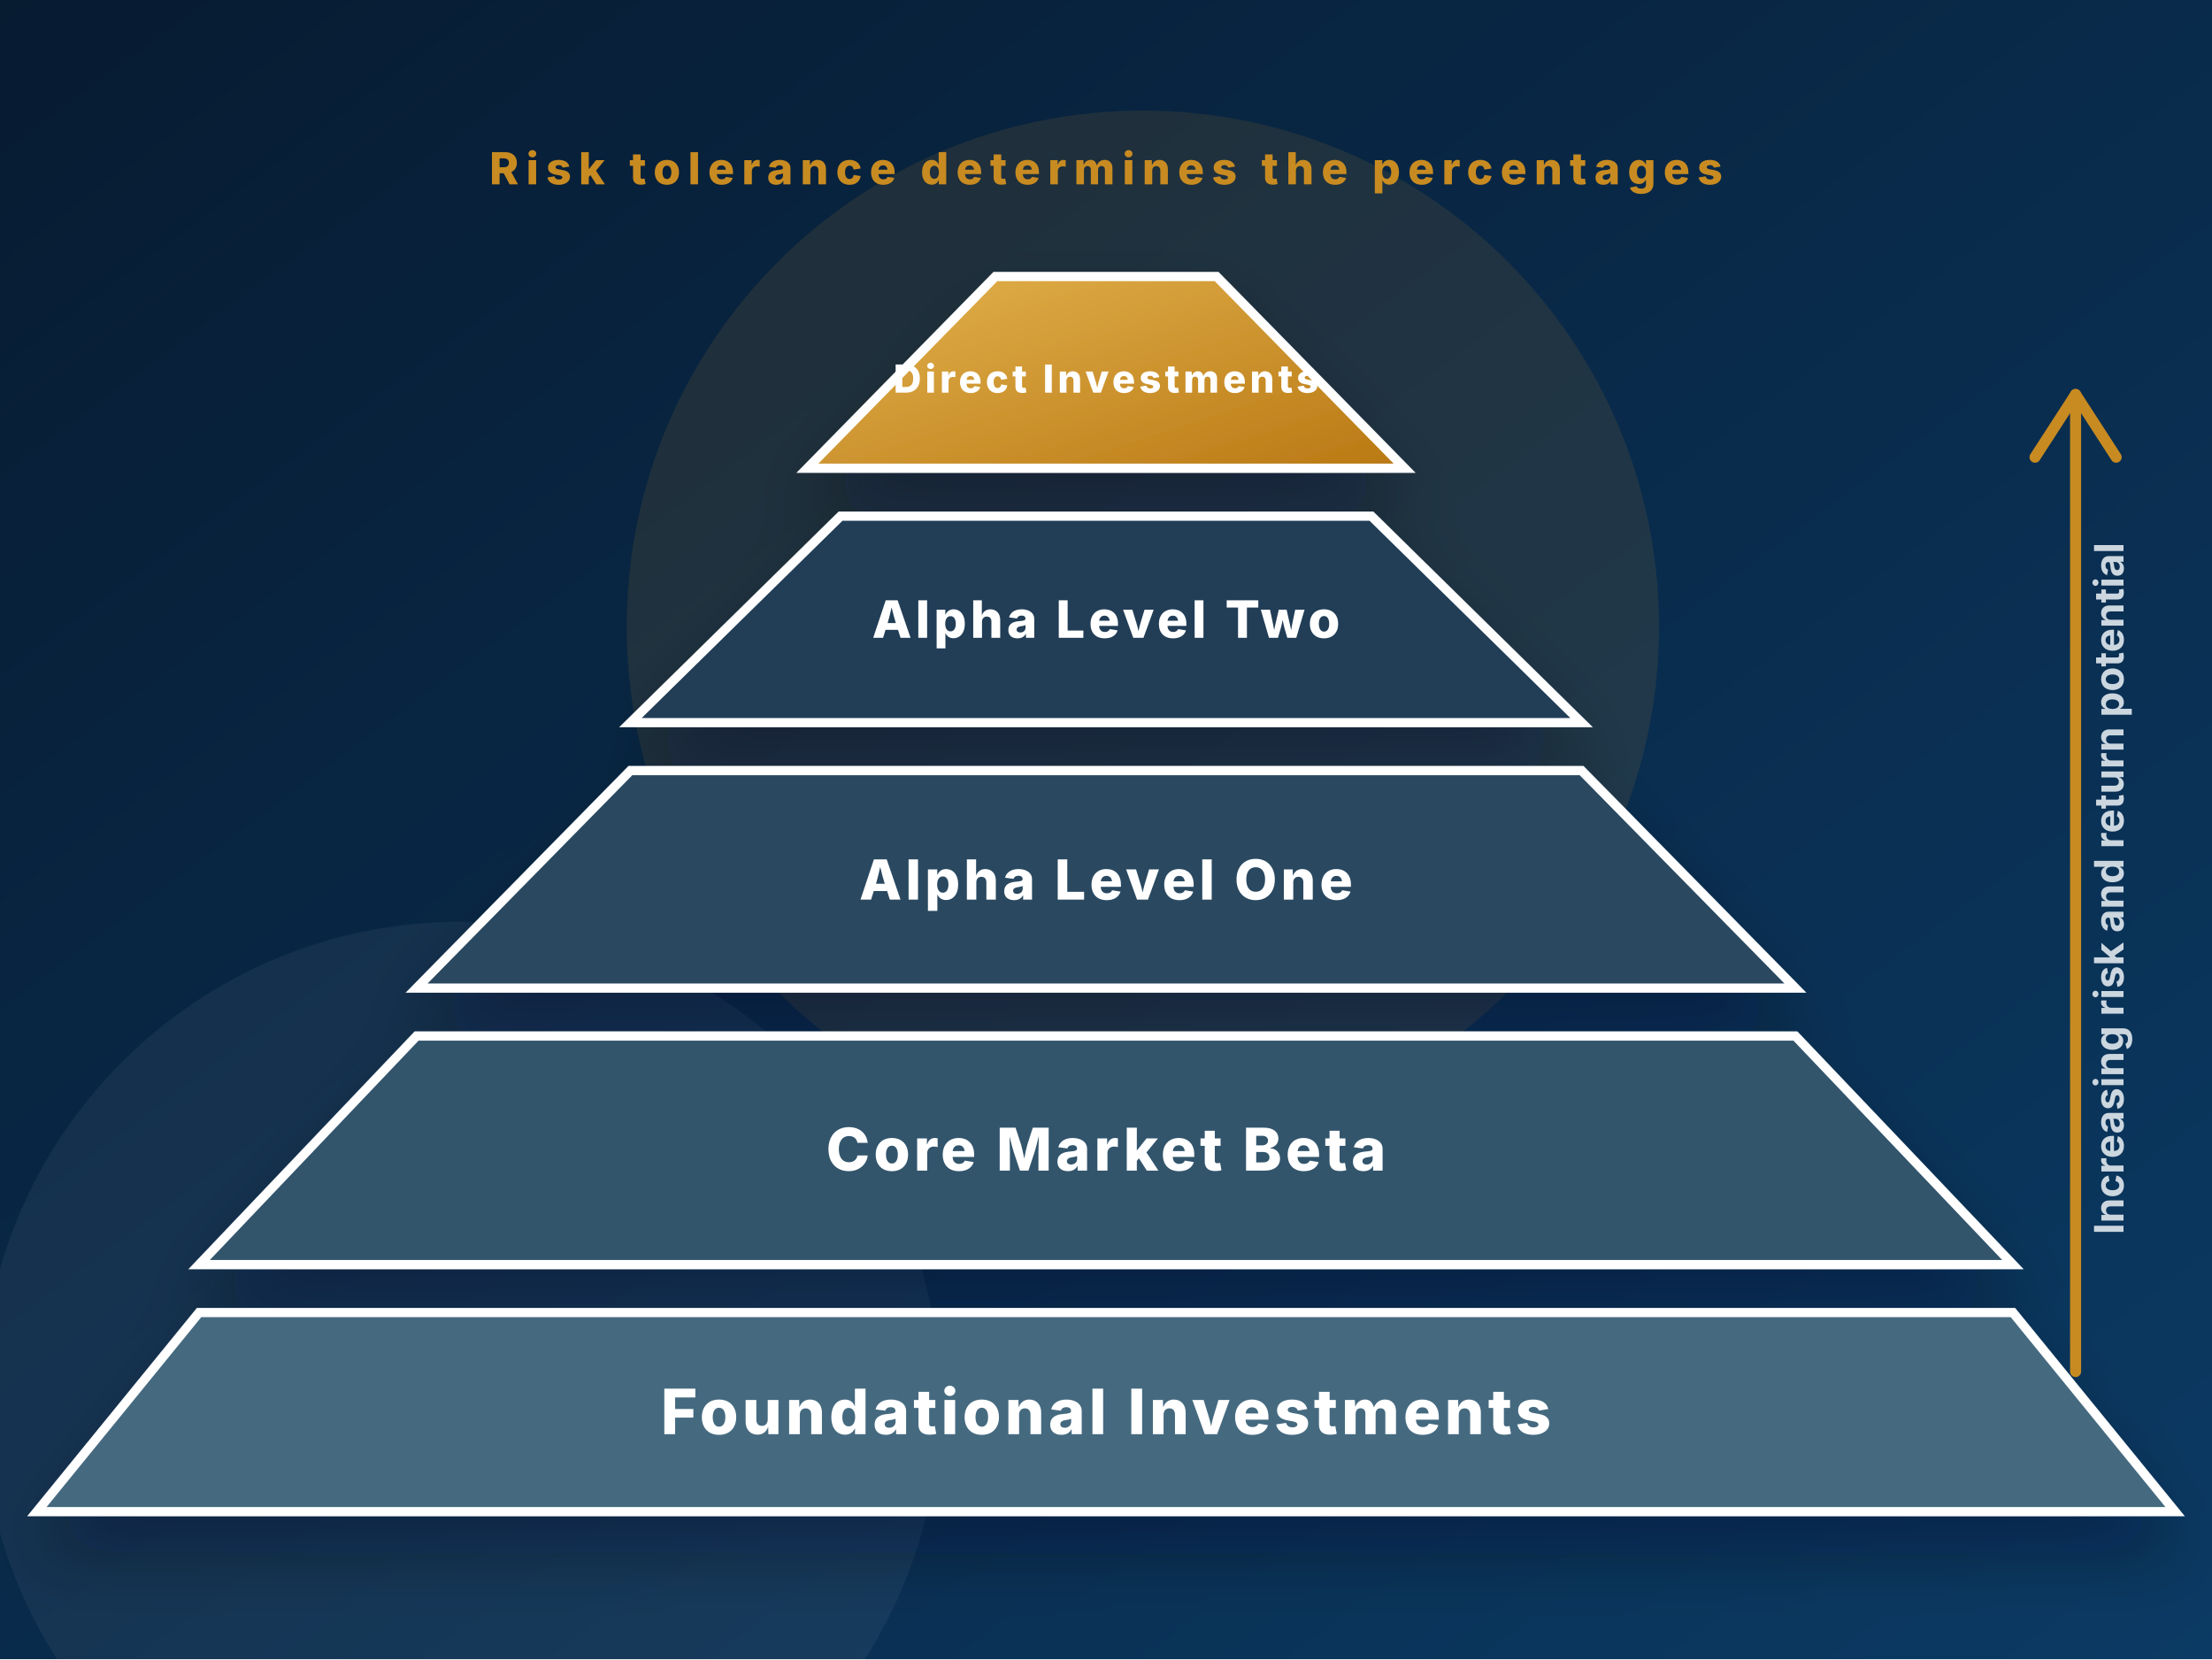
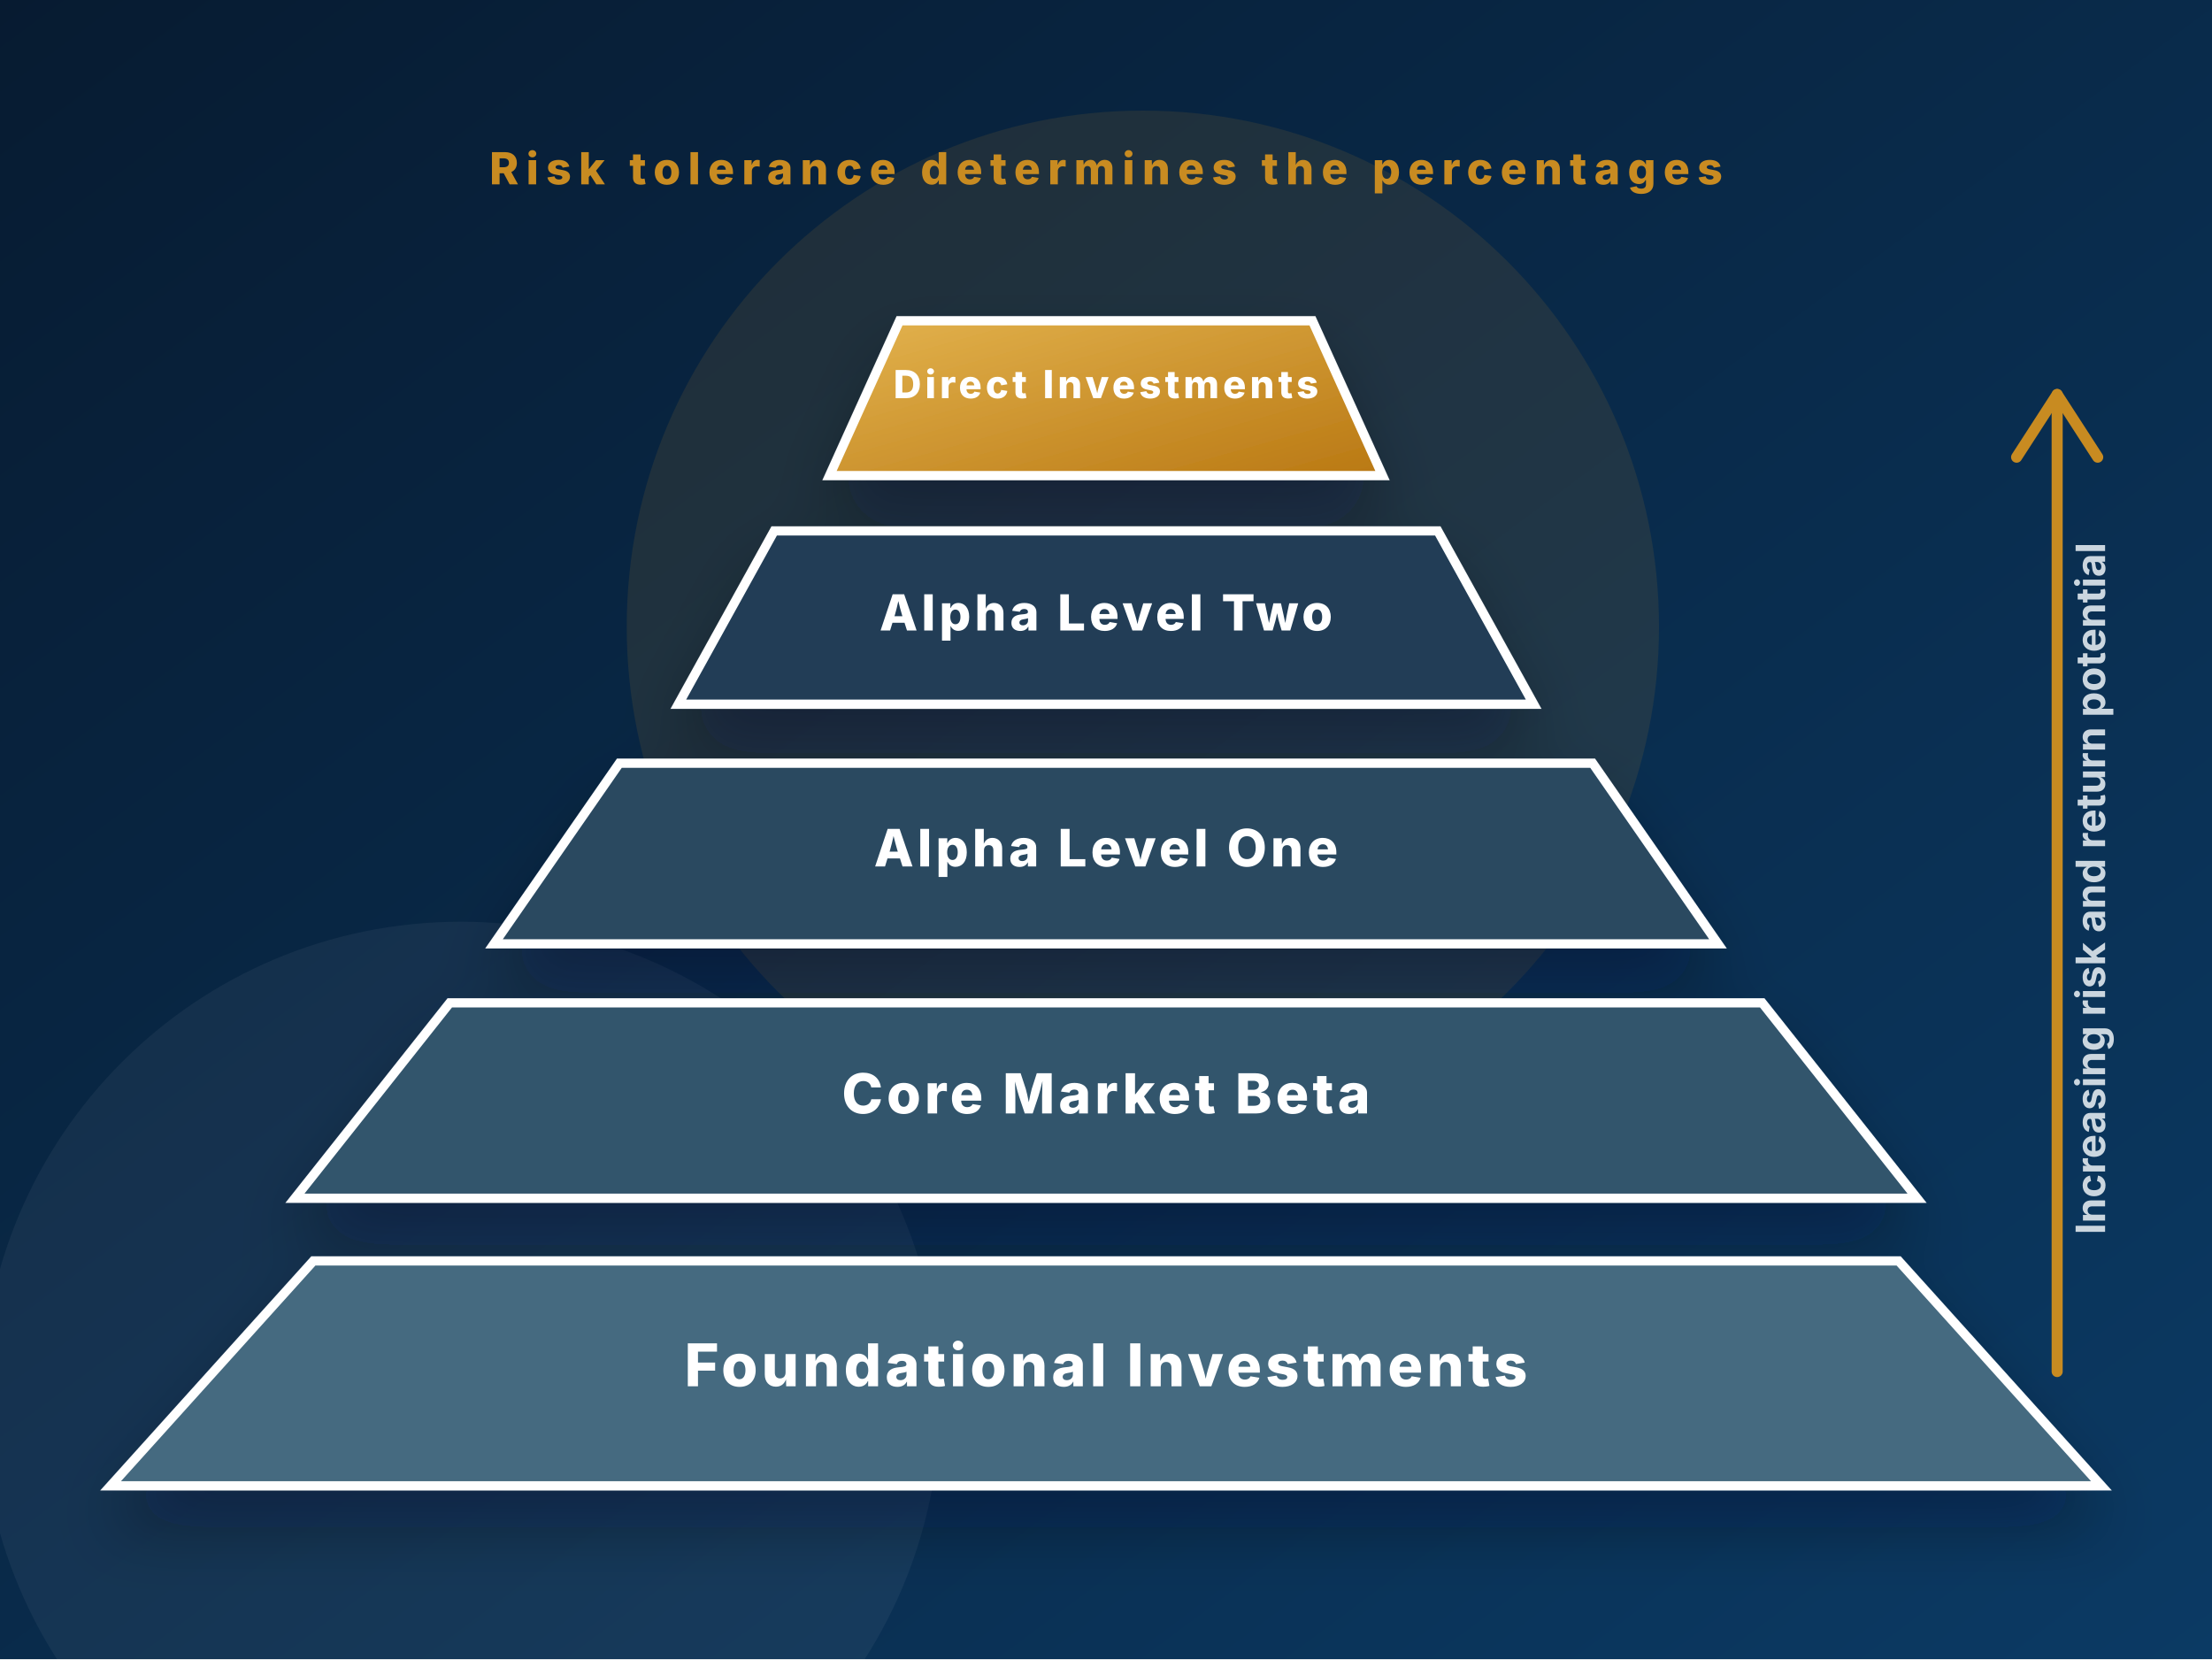
<svg xmlns="http://www.w3.org/2000/svg" viewBox="0 0 1200 900" role="img" aria-labelledby="title desc">
  <defs>
    <linearGradient id="bg" x1="0" x2="1" y1="0" y2="1">
      <stop offset="0" stop-color="#071b31" />
      <stop offset="1" stop-color="#0b3a64" />
    </linearGradient>
    <linearGradient id="gold" x1="0" x2="1" y1="0" y2="1">
      <stop offset="0" stop-color="#e3b34e" />
      <stop offset="1" stop-color="#b97813" />
    </linearGradient>
    <filter id="shadow" x="-20%" y="-20%" width="140%" height="140%">
      <feDropShadow dx="0" dy="20" stdDeviation="18" flood-color="#00101f" flood-opacity=".32" />
    </filter>
  </defs>
  <rect width="1200" height="900" fill="url(#bg)" />
  <circle cx="620" cy="340" r="280" fill="#c88b21" opacity=".12" />
  <circle cx="250" cy="760" r="260" fill="#ffffff" opacity=".05" />
  <g font-family="Inter, Arial, sans-serif" font-weight="800" letter-spacing="4" text-transform="uppercase">
    <text x="600" y="100" text-anchor="middle" fill="#c88b21" font-size="24">Risk tolerance determines the percentages</text>
  </g>
  <g filter="url(#shadow)" font-family="Inter, Arial, sans-serif" font-weight="800" letter-spacing="2" text-anchor="middle" text-transform="uppercase">
-     <polygon points="540,150 660,150 762,254 438,254" fill="url(#gold)" stroke="#fff" stroke-width="5" />
-     <text x="600" y="213" fill="#fff" font-size="21">Direct Investments</text>
-     <polygon points="456,280 744,280 858,392 342,392" fill="#203d56" stroke="#fff" stroke-width="5" />
-     <text x="600" y="346" fill="#fff" font-size="28">Alpha Level Two</text>
-     <polygon points="342,418 858,418 974,536 226,536" fill="#294961" stroke="#fff" stroke-width="5" />
-     <text x="600" y="488" fill="#fff" font-size="30">Alpha Level One</text>
-     <polygon points="226,562 974,562 1092,686 108,686" fill="#31546c" stroke="#fff" stroke-width="5" />
-     <text x="600" y="635" fill="#fff" font-size="32">Core Market Beta</text>
-     <polygon points="108,712 1092,712 1180,820 20,820" fill="#456a80" stroke="#fff" stroke-width="5" />
-     <text x="600" y="778" fill="#fff" font-size="34">Foundational Investments</text>
+     <polygon points="488,174 712,174 750,258 450,258" fill="url(#gold)" stroke="#fff" stroke-width="5" />
+     <text x="600" y="216" fill="#fff" font-size="21">Direct Investments</text>
+     <polygon points="420,288 780,288 832,382 368,382" fill="#203d56" stroke="#fff" stroke-width="5" />
+     <text x="600" y="342" fill="#fff" font-size="27">Alpha Level Two</text>
+     <polygon points="336,414 864,414 932,512 268,512" fill="#294961" stroke="#fff" stroke-width="5" />
+     <text x="600" y="470" fill="#fff" font-size="28">Alpha Level One</text>
+     <polygon points="244,544 956,544 1040,650 160,650" fill="#31546c" stroke="#fff" stroke-width="5" />
+     <text x="600" y="604" fill="#fff" font-size="30">Core Market Beta</text>
+     <polygon points="170,684 1030,684 1140,806 60,806" fill="#456a80" stroke="#fff" stroke-width="5" />
+     <text x="600" y="752" fill="#fff" font-size="32">Foundational Investments</text>
  </g>
  <g font-family="Inter, Arial, sans-serif" fill="#ffffff" font-size="22" font-weight="700">
-     <path d="M1126 744V214" stroke="#c88b21" stroke-width="6" stroke-linecap="round" />
-     <path d="M1126 214l-22 34M1126 214l22 34" stroke="#c88b21" stroke-width="6" stroke-linecap="round" />
-     <text x="1152" y="482" transform="rotate(-90 1152 482)" text-anchor="middle" fill="#cbd6df">Increasing risk and return potential</text>
+     <path d="M1116 744V214" stroke="#c88b21" stroke-width="6" stroke-linecap="round" />
+     <path d="M1116 214l-22 34M1116 214l22 34" stroke="#c88b21" stroke-width="6" stroke-linecap="round" />
+     <text x="1142" y="482" transform="rotate(-90 1142 482)" text-anchor="middle" fill="#cbd6df">Increasing risk and return potential</text>
  </g>
</svg>
